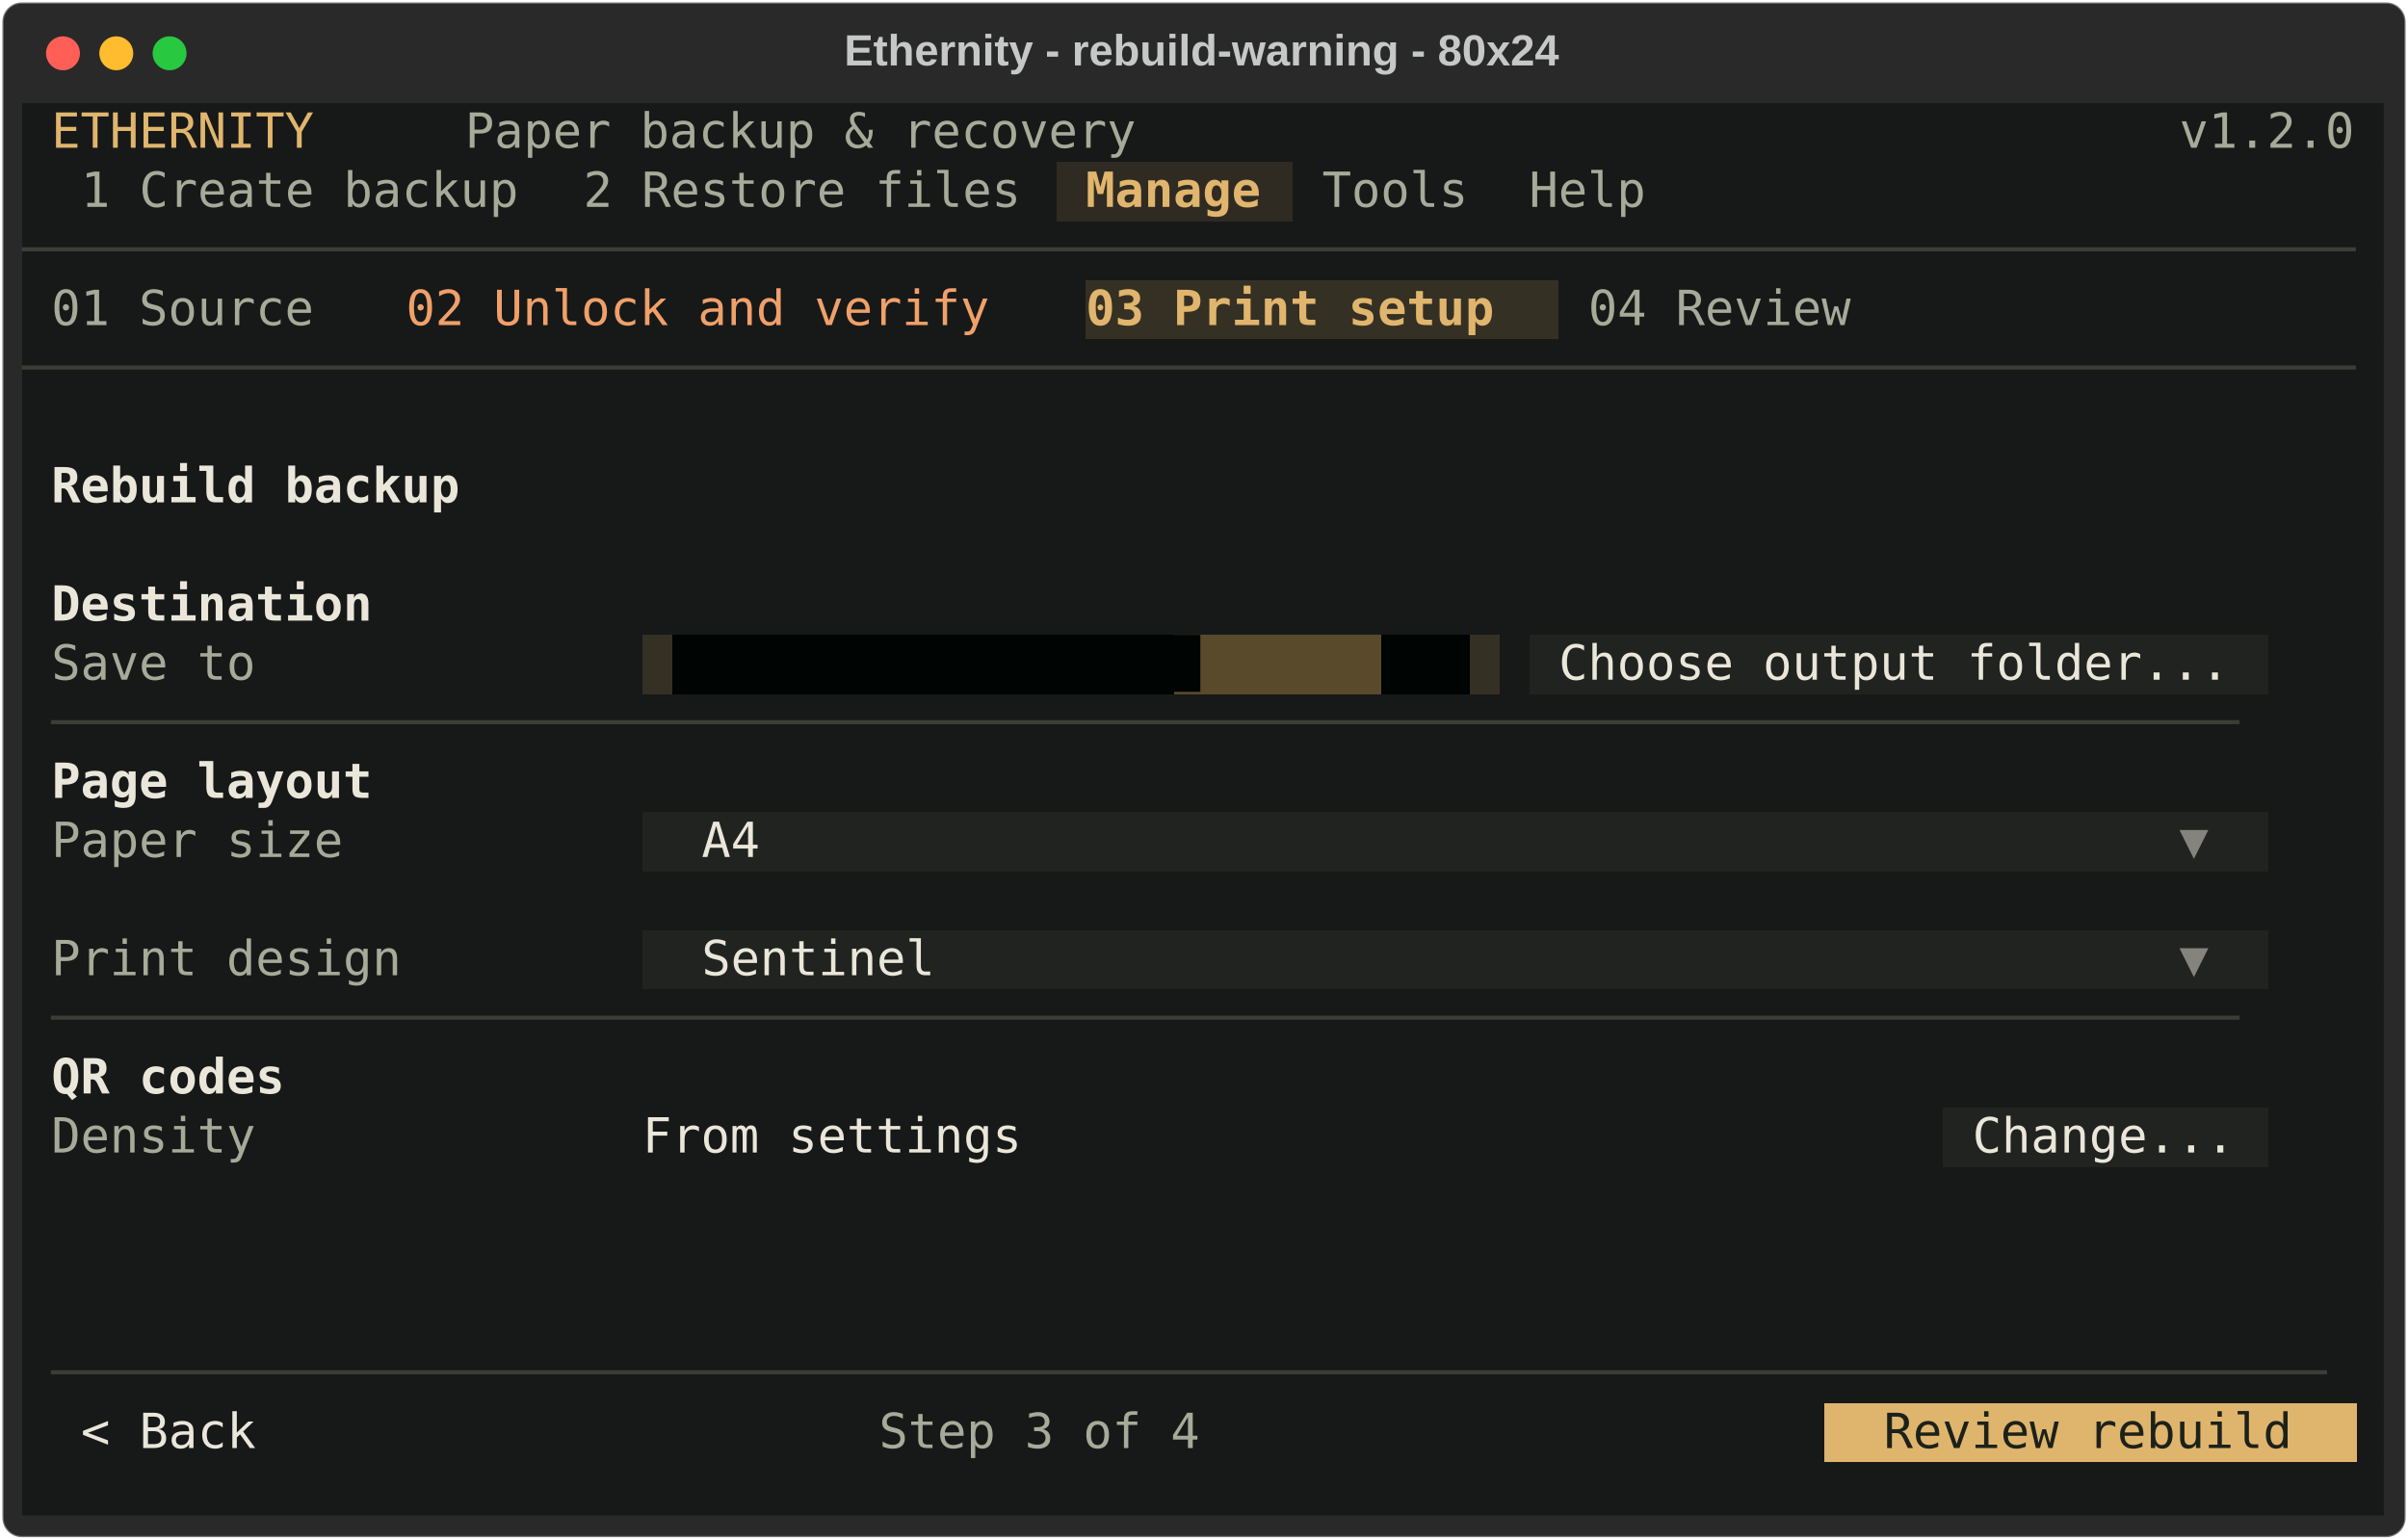
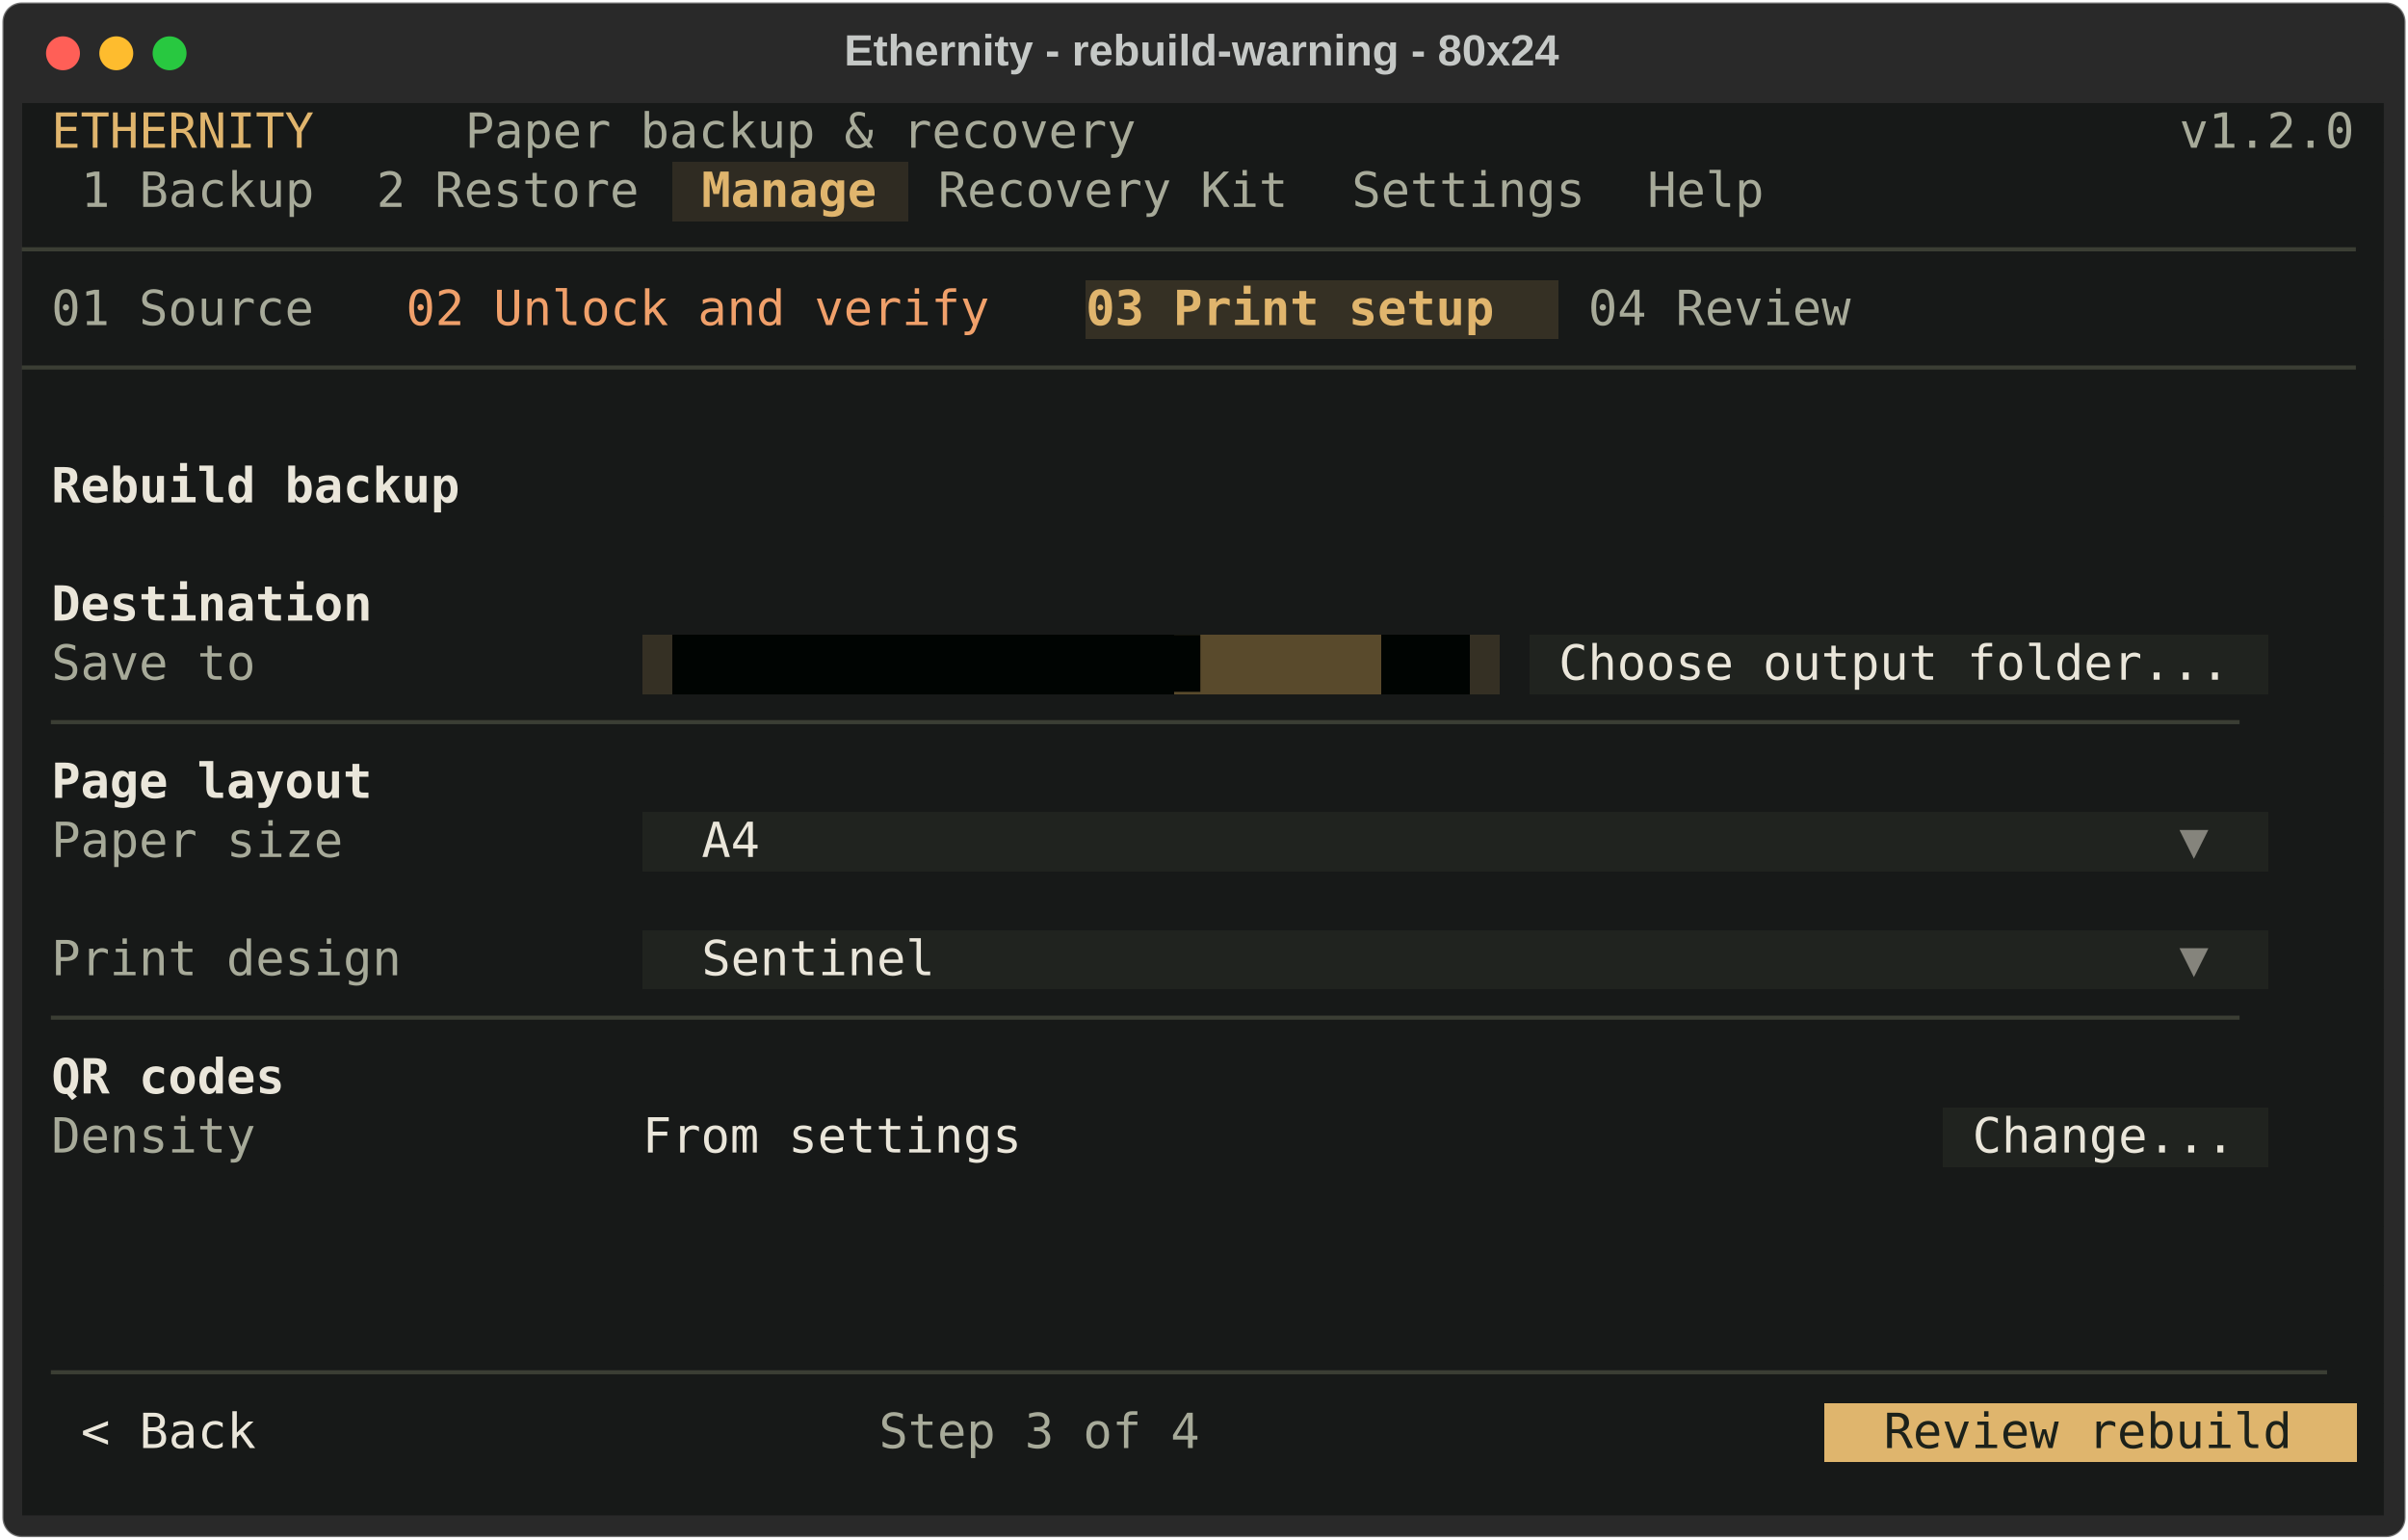
<svg xmlns="http://www.w3.org/2000/svg" class="rich-terminal" viewBox="0 0 994 635.6">
  <style>

    @font-face {
        font-family: "Fira Code";
        src: local("FiraCode-Regular"),
                url("https://cdnjs.cloudflare.com/ajax/libs/firacode/6.2.0/woff2/FiraCode-Regular.woff2") format("woff2"),
                url("https://cdnjs.cloudflare.com/ajax/libs/firacode/6.2.0/woff/FiraCode-Regular.woff") format("woff");
        font-style: normal;
        font-weight: 400;
    }
    @font-face {
        font-family: "Fira Code";
        src: local("FiraCode-Bold"),
                url("https://cdnjs.cloudflare.com/ajax/libs/firacode/6.2.0/woff2/FiraCode-Bold.woff2") format("woff2"),
                url("https://cdnjs.cloudflare.com/ajax/libs/firacode/6.2.0/woff/FiraCode-Bold.woff") format("woff");
        font-style: bold;
        font-weight: 700;
    }

    .terminal-matrix {
        font-family: Fira Code, monospace;
        font-size: 20px;
        line-height: 24.4px;
        font-variant-east-asian: full-width;
    }

    .terminal-title {
        font-size: 18px;
        font-weight: bold;
        font-family: arial;
    }

    .terminal-r1 { fill: #c5c8c6 }
.terminal-r2 { fill: #e0b56d }
.terminal-r3 { fill: #a7aa99 }
.terminal-r4 { fill: #e0b56d;font-weight: bold }
.terminal-r5 { fill: #3b3e34 }
.terminal-r6 { fill: #f0a06a }
.terminal-r7 { fill: #eae6da;font-weight: bold }
.terminal-r8 { fill: #eae6da }
.terminal-r9 { fill: #000402 }
.terminal-r10 { fill: #353024 }
.terminal-r11 { fill: #85847c }
.terminal-r12 { fill: #1c211a }
    </style>
  <defs>
    <clipPath id="terminal-clip-terminal">
      <rect x="0" y="0" width="975.0" height="584.6" />
    </clipPath>
    <clipPath id="terminal-line-0">
      <rect x="0" y="1.5" width="976" height="24.65" />
    </clipPath>
    <clipPath id="terminal-line-1">
      <rect x="0" y="25.9" width="976" height="24.65" />
    </clipPath>
    <clipPath id="terminal-line-2">
      <rect x="0" y="50.3" width="976" height="24.65" />
    </clipPath>
    <clipPath id="terminal-line-3">
      <rect x="0" y="74.7" width="976" height="24.65" />
    </clipPath>
    <clipPath id="terminal-line-4">
      <rect x="0" y="99.1" width="976" height="24.65" />
    </clipPath>
    <clipPath id="terminal-line-5">
      <rect x="0" y="123.5" width="976" height="24.65" />
    </clipPath>
    <clipPath id="terminal-line-6">
      <rect x="0" y="147.9" width="976" height="24.65" />
    </clipPath>
    <clipPath id="terminal-line-7">
      <rect x="0" y="172.3" width="976" height="24.65" />
    </clipPath>
    <clipPath id="terminal-line-8">
      <rect x="0" y="196.7" width="976" height="24.65" />
    </clipPath>
    <clipPath id="terminal-line-9">
      <rect x="0" y="221.1" width="976" height="24.65" />
    </clipPath>
    <clipPath id="terminal-line-10">
      <rect x="0" y="245.5" width="976" height="24.65" />
    </clipPath>
    <clipPath id="terminal-line-11">
      <rect x="0" y="269.9" width="976" height="24.65" />
    </clipPath>
    <clipPath id="terminal-line-12">
      <rect x="0" y="294.3" width="976" height="24.65" />
    </clipPath>
    <clipPath id="terminal-line-13">
      <rect x="0" y="318.7" width="976" height="24.65" />
    </clipPath>
    <clipPath id="terminal-line-14">
      <rect x="0" y="343.1" width="976" height="24.65" />
    </clipPath>
    <clipPath id="terminal-line-15">
      <rect x="0" y="367.5" width="976" height="24.65" />
    </clipPath>
    <clipPath id="terminal-line-16">
      <rect x="0" y="391.9" width="976" height="24.65" />
    </clipPath>
    <clipPath id="terminal-line-17">
      <rect x="0" y="416.3" width="976" height="24.65" />
    </clipPath>
    <clipPath id="terminal-line-18">
      <rect x="0" y="440.7" width="976" height="24.65" />
    </clipPath>
    <clipPath id="terminal-line-19">
      <rect x="0" y="465.1" width="976" height="24.65" />
    </clipPath>
    <clipPath id="terminal-line-20">
      <rect x="0" y="489.5" width="976" height="24.65" />
    </clipPath>
    <clipPath id="terminal-line-21">
      <rect x="0" y="513.9" width="976" height="24.65" />
    </clipPath>
    <clipPath id="terminal-line-22">
      <rect x="0" y="538.3" width="976" height="24.65" />
    </clipPath>
  </defs>
  <rect fill="#292929" stroke="rgba(255,255,255,0.35)" stroke-width="1" x="1" y="1" width="992" height="633.6" rx="8" />
  <text class="terminal-title" fill="#c5c8c6" text-anchor="middle" x="496" y="27">Ethernity - rebuild-warning - 80x24</text>
  <g transform="translate(26,22)">
    <circle cx="0" cy="0" r="7" fill="#ff5f57" />
    <circle cx="22" cy="0" r="7" fill="#febc2e" />
    <circle cx="44" cy="0" r="7" fill="#28c840" />
  </g>
  <g transform="translate(9, 41)" clip-path="url(#terminal-clip-terminal)">
    <rect fill="#171918" x="0" y="1.5" width="12.2" height="24.65" shape-rendering="crispEdges" />
    <rect fill="#171918" x="12.2" y="1.5" width="109.8" height="24.65" shape-rendering="crispEdges" />
    <rect fill="#171918" x="122" y="1.5" width="61" height="24.65" shape-rendering="crispEdges" />
    <rect fill="#171918" x="183" y="1.5" width="280.6" height="24.65" shape-rendering="crispEdges" />
    <rect fill="#171918" x="463.6" y="1.5" width="427" height="24.65" shape-rendering="crispEdges" />
    <rect fill="#171918" x="890.6" y="1.5" width="73.2" height="24.65" shape-rendering="crispEdges" />
    <rect fill="#171918" x="963.8" y="1.5" width="12.2" height="24.65" shape-rendering="crispEdges" />
    <rect fill="#171918" x="0" y="25.9" width="24.4" height="24.65" shape-rendering="crispEdges" />
-     <rect fill="#171918" x="24.4" y="25.9" width="183" height="24.65" shape-rendering="crispEdges" />
-     <rect fill="#171918" x="207.4" y="25.9" width="24.4" height="24.65" shape-rendering="crispEdges" />
-     <rect fill="#171918" x="231.8" y="25.9" width="183" height="24.65" shape-rendering="crispEdges" />
-     <rect fill="#171918" x="414.8" y="25.9" width="12.2" height="24.65" shape-rendering="crispEdges" />
-     <rect fill="#2f2b22" x="427" y="25.9" width="12.2" height="24.65" shape-rendering="crispEdges" />
-     <rect fill="#2f2b22" x="439.2" y="25.9" width="73.2" height="24.65" shape-rendering="crispEdges" />
-     <rect fill="#2f2b22" x="512.4" y="25.9" width="12.2" height="24.65" shape-rendering="crispEdges" />
-     <rect fill="#171918" x="524.6" y="25.9" width="12.2" height="24.65" shape-rendering="crispEdges" />
-     <rect fill="#171918" x="536.8" y="25.9" width="61" height="24.65" shape-rendering="crispEdges" />
-     <rect fill="#171918" x="597.8" y="25.9" width="24.4" height="24.65" shape-rendering="crispEdges" />
-     <rect fill="#171918" x="622.2" y="25.9" width="48.8" height="24.65" shape-rendering="crispEdges" />
-     <rect fill="#171918" x="671" y="25.9" width="305" height="24.65" shape-rendering="crispEdges" />
+     <rect fill="#171918" x="24.4" y="25.9" width="97.6" height="24.65" shape-rendering="crispEdges" />
+     <rect fill="#171918" x="122" y="25.9" width="24.4" height="24.65" shape-rendering="crispEdges" />
+     <rect fill="#171918" x="146.4" y="25.9" width="109.8" height="24.65" shape-rendering="crispEdges" />
+     <rect fill="#171918" x="256.2" y="25.9" width="12.2" height="24.65" shape-rendering="crispEdges" />
+     <rect fill="#2f2b22" x="268.4" y="25.9" width="12.2" height="24.65" shape-rendering="crispEdges" />
+     <rect fill="#2f2b22" x="280.6" y="25.9" width="73.2" height="24.65" shape-rendering="crispEdges" />
+     <rect fill="#2f2b22" x="353.8" y="25.9" width="12.2" height="24.65" shape-rendering="crispEdges" />
+     <rect fill="#171918" x="366" y="25.9" width="12.2" height="24.65" shape-rendering="crispEdges" />
+     <rect fill="#171918" x="378.2" y="25.9" width="146.4" height="24.65" shape-rendering="crispEdges" />
+     <rect fill="#171918" x="524.6" y="25.9" width="24.4" height="24.65" shape-rendering="crispEdges" />
+     <rect fill="#171918" x="549" y="25.9" width="97.6" height="24.65" shape-rendering="crispEdges" />
+     <rect fill="#171918" x="646.6" y="25.9" width="24.4" height="24.65" shape-rendering="crispEdges" />
+     <rect fill="#171918" x="671" y="25.9" width="48.8" height="24.65" shape-rendering="crispEdges" />
+     <rect fill="#171918" x="719.8" y="25.9" width="256.2" height="24.65" shape-rendering="crispEdges" />
    <rect fill="#171918" x="0" y="50.3" width="976" height="24.65" shape-rendering="crispEdges" />
    <rect fill="#171918" x="0" y="74.7" width="12.2" height="24.65" shape-rendering="crispEdges" />
    <rect fill="#171918" x="12.2" y="74.7" width="109.8" height="24.65" shape-rendering="crispEdges" />
    <rect fill="#171918" x="122" y="74.7" width="24.4" height="24.65" shape-rendering="crispEdges" />
    <rect fill="#171918" x="146.4" y="74.7" width="12.2" height="24.65" shape-rendering="crispEdges" />
    <rect fill="#171918" x="158.6" y="74.7" width="244" height="24.65" shape-rendering="crispEdges" />
    <rect fill="#171918" x="402.6" y="74.7" width="24.4" height="24.65" shape-rendering="crispEdges" />
    <rect fill="#171918" x="427" y="74.7" width="12.2" height="24.65" shape-rendering="crispEdges" />
    <rect fill="#353024" x="439.2" y="74.7" width="170.8" height="24.65" shape-rendering="crispEdges" />
    <rect fill="#353024" x="610" y="74.7" width="24.4" height="24.65" shape-rendering="crispEdges" />
    <rect fill="#171918" x="634.4" y="74.7" width="12.2" height="24.65" shape-rendering="crispEdges" />
    <rect fill="#171918" x="646.6" y="74.7" width="109.8" height="24.65" shape-rendering="crispEdges" />
    <rect fill="#171918" x="756.4" y="74.7" width="24.4" height="24.65" shape-rendering="crispEdges" />
    <rect fill="#171918" x="780.8" y="74.7" width="195.2" height="24.65" shape-rendering="crispEdges" />
    <rect fill="#171918" x="0" y="99.1" width="976" height="24.65" shape-rendering="crispEdges" />
    <rect fill="#171918" x="0" y="123.5" width="976" height="24.65" shape-rendering="crispEdges" />
    <rect fill="#171918" x="0" y="147.9" width="12.2" height="24.65" shape-rendering="crispEdges" />
    <rect fill="#171918" x="12.2" y="147.9" width="170.8" height="24.65" shape-rendering="crispEdges" />
    <rect fill="#171918" x="183" y="147.9" width="793" height="24.65" shape-rendering="crispEdges" />
    <rect fill="#171918" x="0" y="172.3" width="976" height="24.65" shape-rendering="crispEdges" />
    <rect fill="#171918" x="0" y="196.7" width="12.2" height="24.65" shape-rendering="crispEdges" />
    <rect fill="#171918" x="12.2" y="196.7" width="134.2" height="24.65" shape-rendering="crispEdges" />
    <rect fill="#171918" x="146.4" y="196.7" width="829.6" height="24.65" shape-rendering="crispEdges" />
    <rect fill="#171918" x="0" y="221.1" width="12.2" height="24.65" shape-rendering="crispEdges" />
    <rect fill="#171918" x="12.2" y="221.1" width="85.4" height="24.65" shape-rendering="crispEdges" />
    <rect fill="#171918" x="97.6" y="221.1" width="134.2" height="24.65" shape-rendering="crispEdges" />
    <rect fill="#171918" x="231.8" y="221.1" width="24.4" height="24.65" shape-rendering="crispEdges" />
    <rect fill="#353024" x="256.2" y="221.1" width="12.2" height="24.65" shape-rendering="crispEdges" />
    <rect fill="#000402" x="268.4" y="221.1" width="207.4" height="24.65" shape-rendering="crispEdges" />
    <rect fill="#594a2c" x="475.8" y="221.1" width="12.2" height="24.65" shape-rendering="crispEdges" />
    <rect fill="#594a2c" x="488" y="221.1" width="73.2" height="24.65" shape-rendering="crispEdges" />
    <rect fill="#000402" x="561.2" y="221.1" width="36.6" height="24.65" shape-rendering="crispEdges" />
    <rect fill="#353024" x="597.8" y="221.1" width="12.2" height="24.65" shape-rendering="crispEdges" />
    <rect fill="#171918" x="610" y="221.1" width="12.2" height="24.65" shape-rendering="crispEdges" />
    <rect fill="#20231f" x="622.2" y="221.1" width="12.2" height="24.65" shape-rendering="crispEdges" />
    <rect fill="#20231f" x="634.4" y="221.1" width="280.6" height="24.65" shape-rendering="crispEdges" />
    <rect fill="#20231f" x="915" y="221.1" width="12.2" height="24.65" shape-rendering="crispEdges" />
    <rect fill="#171918" x="927.2" y="221.1" width="48.8" height="24.65" shape-rendering="crispEdges" />
    <rect fill="#171918" x="0" y="245.5" width="12.2" height="24.65" shape-rendering="crispEdges" />
    <rect fill="#171918" x="12.2" y="245.5" width="915" height="24.65" shape-rendering="crispEdges" />
    <rect fill="#171918" x="927.2" y="245.5" width="48.8" height="24.65" shape-rendering="crispEdges" />
    <rect fill="#171918" x="0" y="269.9" width="12.2" height="24.65" shape-rendering="crispEdges" />
    <rect fill="#171918" x="12.2" y="269.9" width="134.2" height="24.65" shape-rendering="crispEdges" />
    <rect fill="#171918" x="146.4" y="269.9" width="829.6" height="24.65" shape-rendering="crispEdges" />
    <rect fill="#171918" x="0" y="294.3" width="12.2" height="24.65" shape-rendering="crispEdges" />
    <rect fill="#171918" x="12.2" y="294.3" width="122" height="24.65" shape-rendering="crispEdges" />
    <rect fill="#171918" x="134.2" y="294.3" width="97.6" height="24.65" shape-rendering="crispEdges" />
    <rect fill="#171918" x="231.8" y="294.3" width="24.4" height="24.65" shape-rendering="crispEdges" />
    <rect fill="#20231f" x="256.2" y="294.3" width="24.4" height="24.65" shape-rendering="crispEdges" />
    <rect fill="#20231f" x="280.6" y="294.3" width="24.4" height="24.65" shape-rendering="crispEdges" />
    <rect fill="#20231f" x="305" y="294.3" width="585.6" height="24.65" shape-rendering="crispEdges" />
    <rect fill="#20231f" x="890.6" y="294.3" width="12.2" height="24.65" shape-rendering="crispEdges" />
    <rect fill="#20231f" x="902.8" y="294.3" width="24.4" height="24.65" shape-rendering="crispEdges" />
    <rect fill="#171918" x="927.2" y="294.3" width="48.8" height="24.65" shape-rendering="crispEdges" />
    <rect fill="#171918" x="0" y="318.7" width="976" height="24.65" shape-rendering="crispEdges" />
    <rect fill="#171918" x="0" y="343.1" width="12.2" height="24.65" shape-rendering="crispEdges" />
    <rect fill="#171918" x="12.2" y="343.1" width="146.4" height="24.65" shape-rendering="crispEdges" />
    <rect fill="#171918" x="158.6" y="343.1" width="73.2" height="24.65" shape-rendering="crispEdges" />
    <rect fill="#171918" x="231.8" y="343.1" width="24.4" height="24.65" shape-rendering="crispEdges" />
    <rect fill="#20231f" x="256.2" y="343.1" width="24.4" height="24.65" shape-rendering="crispEdges" />
    <rect fill="#20231f" x="280.6" y="343.1" width="97.6" height="24.65" shape-rendering="crispEdges" />
    <rect fill="#20231f" x="378.2" y="343.1" width="512.4" height="24.65" shape-rendering="crispEdges" />
    <rect fill="#20231f" x="890.6" y="343.1" width="12.2" height="24.65" shape-rendering="crispEdges" />
    <rect fill="#20231f" x="902.8" y="343.1" width="24.4" height="24.65" shape-rendering="crispEdges" />
    <rect fill="#171918" x="927.2" y="343.1" width="48.8" height="24.65" shape-rendering="crispEdges" />
    <rect fill="#171918" x="0" y="367.5" width="12.2" height="24.65" shape-rendering="crispEdges" />
    <rect fill="#171918" x="12.2" y="367.5" width="915" height="24.65" shape-rendering="crispEdges" />
    <rect fill="#171918" x="927.2" y="367.5" width="48.8" height="24.65" shape-rendering="crispEdges" />
    <rect fill="#171918" x="0" y="391.9" width="12.2" height="24.65" shape-rendering="crispEdges" />
    <rect fill="#171918" x="12.2" y="391.9" width="97.6" height="24.65" shape-rendering="crispEdges" />
    <rect fill="#171918" x="109.8" y="391.9" width="866.2" height="24.65" shape-rendering="crispEdges" />
    <rect fill="#171918" x="0" y="416.3" width="12.2" height="24.65" shape-rendering="crispEdges" />
    <rect fill="#171918" x="12.2" y="416.3" width="85.4" height="24.65" shape-rendering="crispEdges" />
    <rect fill="#171918" x="97.6" y="416.3" width="134.2" height="24.65" shape-rendering="crispEdges" />
    <rect fill="#171918" x="231.8" y="416.3" width="24.4" height="24.65" shape-rendering="crispEdges" />
    <rect fill="#171918" x="256.2" y="416.3" width="158.6" height="24.65" shape-rendering="crispEdges" />
    <rect fill="#171918" x="414.8" y="416.3" width="366" height="24.65" shape-rendering="crispEdges" />
    <rect fill="#171918" x="780.8" y="416.3" width="12.2" height="24.65" shape-rendering="crispEdges" />
    <rect fill="#20231f" x="793" y="416.3" width="12.2" height="24.65" shape-rendering="crispEdges" />
    <rect fill="#20231f" x="805.2" y="416.3" width="109.8" height="24.65" shape-rendering="crispEdges" />
    <rect fill="#20231f" x="915" y="416.3" width="12.2" height="24.65" shape-rendering="crispEdges" />
    <rect fill="#171918" x="927.2" y="416.3" width="48.8" height="24.65" shape-rendering="crispEdges" />
    <rect fill="#171918" x="0" y="440.7" width="976" height="24.65" shape-rendering="crispEdges" />
    <rect fill="#171918" x="0" y="465.1" width="976" height="24.65" shape-rendering="crispEdges" />
    <rect fill="#171918" x="0" y="489.5" width="976" height="24.65" shape-rendering="crispEdges" />
    <rect fill="#171918" x="0" y="513.9" width="12.2" height="24.65" shape-rendering="crispEdges" />
    <rect fill="#171918" x="12.2" y="513.9" width="951.6" height="24.65" shape-rendering="crispEdges" />
    <rect fill="#171918" x="963.8" y="513.9" width="12.2" height="24.65" shape-rendering="crispEdges" />
    <rect fill="#171918" x="0" y="538.3" width="24.4" height="24.65" shape-rendering="crispEdges" />
    <rect fill="#171918" x="24.4" y="538.3" width="73.2" height="24.65" shape-rendering="crispEdges" />
    <rect fill="#171918" x="97.6" y="538.3" width="12.2" height="24.65" shape-rendering="crispEdges" />
    <rect fill="#171918" x="109.8" y="538.3" width="0" height="24.65" shape-rendering="crispEdges" />
    <rect fill="#171918" x="109.8" y="538.3" width="244" height="24.65" shape-rendering="crispEdges" />
    <rect fill="#171918" x="353.8" y="538.3" width="134.2" height="24.65" shape-rendering="crispEdges" />
    <rect fill="#171918" x="488" y="538.3" width="0" height="24.65" shape-rendering="crispEdges" />
    <rect fill="#171918" x="488" y="538.3" width="256.2" height="24.65" shape-rendering="crispEdges" />
    <rect fill="#dfb56d" x="744.2" y="538.3" width="24.4" height="24.65" shape-rendering="crispEdges" />
    <rect fill="#dfb56d" x="768.6" y="538.3" width="170.8" height="24.65" shape-rendering="crispEdges" />
    <rect fill="#dfb56d" x="939.4" y="538.3" width="24.4" height="24.65" shape-rendering="crispEdges" />
    <rect fill="#171918" x="963.8" y="538.3" width="12.2" height="24.65" shape-rendering="crispEdges" />
    <rect fill="#171918" x="0" y="562.7" width="976" height="24.65" shape-rendering="crispEdges" />
    <g class="terminal-matrix">
      <text class="terminal-r2" x="12.2" y="20" textLength="109.8" clip-path="url(#terminal-line-0)">ETHERNITY</text>
      <text class="terminal-r3" x="183" y="20" textLength="280.6" clip-path="url(#terminal-line-0)">Paper backup &amp; recovery</text>
      <text class="terminal-r3" x="890.6" y="20" textLength="73.2" clip-path="url(#terminal-line-0)">v1.2.0</text>
      <text class="terminal-r1" x="976" y="20" textLength="12.2" clip-path="url(#terminal-line-0)">
</text>
-       <text class="terminal-r3" x="24.4" y="44.4" textLength="183" clip-path="url(#terminal-line-1)">1 Create backup</text>
-       <text class="terminal-r3" x="231.8" y="44.4" textLength="183" clip-path="url(#terminal-line-1)">2 Restore files</text>
-       <text class="terminal-r4" x="439.2" y="44.4" textLength="73.2" clip-path="url(#terminal-line-1)">Manage</text>
-       <text class="terminal-r3" x="536.8" y="44.4" textLength="61" clip-path="url(#terminal-line-1)">Tools</text>
-       <text class="terminal-r3" x="622.2" y="44.4" textLength="48.8" clip-path="url(#terminal-line-1)">Help</text>
+       <text class="terminal-r3" x="24.4" y="44.4" textLength="97.6" clip-path="url(#terminal-line-1)">1 Backup</text>
+       <text class="terminal-r3" x="146.4" y="44.4" textLength="109.8" clip-path="url(#terminal-line-1)">2 Restore</text>
+       <text class="terminal-r4" x="280.6" y="44.4" textLength="73.2" clip-path="url(#terminal-line-1)">Manage</text>
+       <text class="terminal-r3" x="378.2" y="44.4" textLength="146.4" clip-path="url(#terminal-line-1)">Recovery Kit</text>
+       <text class="terminal-r3" x="549" y="44.4" textLength="97.6" clip-path="url(#terminal-line-1)">Settings</text>
+       <text class="terminal-r3" x="671" y="44.4" textLength="48.8" clip-path="url(#terminal-line-1)">Help</text>
      <text class="terminal-r1" x="976" y="44.4" textLength="12.2" clip-path="url(#terminal-line-1)">
</text>
      <text class="terminal-r5" x="0" y="68.8" textLength="976" clip-path="url(#terminal-line-2)">────────────────────────────────────────────────────────────────────────────────</text>
      <text class="terminal-r1" x="976" y="68.8" textLength="12.2" clip-path="url(#terminal-line-2)">
</text>
      <text class="terminal-r3" x="12.2" y="93.2" textLength="109.8" clip-path="url(#terminal-line-3)">01 Source</text>
      <text class="terminal-r6" x="158.6" y="93.2" textLength="244" clip-path="url(#terminal-line-3)">02 Unlock and verify</text>
      <text class="terminal-r4" x="439.2" y="93.2" textLength="170.8" clip-path="url(#terminal-line-3)">03 Print setup</text>
      <text class="terminal-r3" x="646.6" y="93.2" textLength="109.8" clip-path="url(#terminal-line-3)">04 Review</text>
      <text class="terminal-r1" x="976" y="93.2" textLength="12.2" clip-path="url(#terminal-line-3)">
</text>
      <text class="terminal-r5" x="0" y="117.6" textLength="976" clip-path="url(#terminal-line-4)">────────────────────────────────────────────────────────────────────────────────</text>
      <text class="terminal-r1" x="976" y="117.6" textLength="12.2" clip-path="url(#terminal-line-4)">
</text>
      <text class="terminal-r1" x="976" y="142" textLength="12.2" clip-path="url(#terminal-line-5)">
</text>
      <text class="terminal-r7" x="12.2" y="166.4" textLength="170.8" clip-path="url(#terminal-line-6)">Rebuild backup</text>
      <text class="terminal-r1" x="976" y="166.4" textLength="12.2" clip-path="url(#terminal-line-6)">
</text>
      <text class="terminal-r1" x="976" y="190.8" textLength="12.2" clip-path="url(#terminal-line-7)">
</text>
      <text class="terminal-r7" x="12.2" y="215.2" textLength="134.2" clip-path="url(#terminal-line-8)">Destination</text>
      <text class="terminal-r1" x="976" y="215.2" textLength="12.2" clip-path="url(#terminal-line-8)">
</text>
      <text class="terminal-r3" x="12.2" y="239.6" textLength="85.4" clip-path="url(#terminal-line-9)">Save to</text>
      <text class="terminal-r9" x="475.8" y="239.6" textLength="12.2" clip-path="url(#terminal-line-9)">▉</text>
      <text class="terminal-r8" x="634.4" y="239.6" textLength="280.6" clip-path="url(#terminal-line-9)">Choose output folder...</text>
      <text class="terminal-r1" x="976" y="239.6" textLength="12.2" clip-path="url(#terminal-line-9)">
</text>
      <text class="terminal-r5" x="12.2" y="264" textLength="915" clip-path="url(#terminal-line-10)">───────────────────────────────────────────────────────────────────────────</text>
      <text class="terminal-r1" x="976" y="264" textLength="12.2" clip-path="url(#terminal-line-10)">
</text>
      <text class="terminal-r7" x="12.2" y="288.4" textLength="134.2" clip-path="url(#terminal-line-11)">Page layout</text>
      <text class="terminal-r1" x="976" y="288.4" textLength="12.2" clip-path="url(#terminal-line-11)">
</text>
      <text class="terminal-r3" x="12.2" y="312.8" textLength="122" clip-path="url(#terminal-line-12)">Paper size</text>
      <text class="terminal-r8" x="280.6" y="312.8" textLength="24.4" clip-path="url(#terminal-line-12)">A4</text>
      <text class="terminal-r11" x="890.6" y="312.8" textLength="12.2" clip-path="url(#terminal-line-12)">▼</text>
      <text class="terminal-r1" x="976" y="312.8" textLength="12.2" clip-path="url(#terminal-line-12)">
</text>
      <text class="terminal-r1" x="976" y="337.2" textLength="12.2" clip-path="url(#terminal-line-13)">
</text>
      <text class="terminal-r3" x="12.2" y="361.6" textLength="146.4" clip-path="url(#terminal-line-14)">Print design</text>
      <text class="terminal-r8" x="280.6" y="361.6" textLength="97.6" clip-path="url(#terminal-line-14)">Sentinel</text>
      <text class="terminal-r11" x="890.6" y="361.6" textLength="12.2" clip-path="url(#terminal-line-14)">▼</text>
      <text class="terminal-r1" x="976" y="361.6" textLength="12.2" clip-path="url(#terminal-line-14)">
</text>
      <text class="terminal-r5" x="12.2" y="386" textLength="915" clip-path="url(#terminal-line-15)">───────────────────────────────────────────────────────────────────────────</text>
      <text class="terminal-r1" x="976" y="386" textLength="12.2" clip-path="url(#terminal-line-15)">
</text>
      <text class="terminal-r7" x="12.2" y="410.4" textLength="97.6" clip-path="url(#terminal-line-16)">QR codes</text>
      <text class="terminal-r1" x="976" y="410.4" textLength="12.2" clip-path="url(#terminal-line-16)">
</text>
      <text class="terminal-r3" x="12.2" y="434.8" textLength="85.4" clip-path="url(#terminal-line-17)">Density</text>
      <text class="terminal-r8" x="256.2" y="434.8" textLength="158.6" clip-path="url(#terminal-line-17)">From settings</text>
      <text class="terminal-r8" x="805.2" y="434.8" textLength="109.8" clip-path="url(#terminal-line-17)">Change...</text>
      <text class="terminal-r1" x="976" y="434.8" textLength="12.2" clip-path="url(#terminal-line-17)">
</text>
      <text class="terminal-r1" x="976" y="459.2" textLength="12.2" clip-path="url(#terminal-line-18)">
</text>
      <text class="terminal-r1" x="976" y="483.6" textLength="12.2" clip-path="url(#terminal-line-19)">
</text>
      <text class="terminal-r1" x="976" y="508" textLength="12.2" clip-path="url(#terminal-line-20)">
</text>
      <text class="terminal-r5" x="12.2" y="532.4" textLength="951.6" clip-path="url(#terminal-line-21)">──────────────────────────────────────────────────────────────────────────────</text>
      <text class="terminal-r1" x="976" y="532.4" textLength="12.2" clip-path="url(#terminal-line-21)">
</text>
      <text class="terminal-r8" x="24.4" y="556.8" textLength="73.2" clip-path="url(#terminal-line-22)">&lt; Back</text>
      <text class="terminal-r3" x="353.8" y="556.8" textLength="134.2" clip-path="url(#terminal-line-22)">Step 3 of 4</text>
      <text class="terminal-r12" x="768.6" y="556.8" textLength="170.8" clip-path="url(#terminal-line-22)">Review rebuild</text>
      <text class="terminal-r1" x="976" y="556.8" textLength="12.2" clip-path="url(#terminal-line-22)">
</text>
    </g>
  </g>
</svg>
